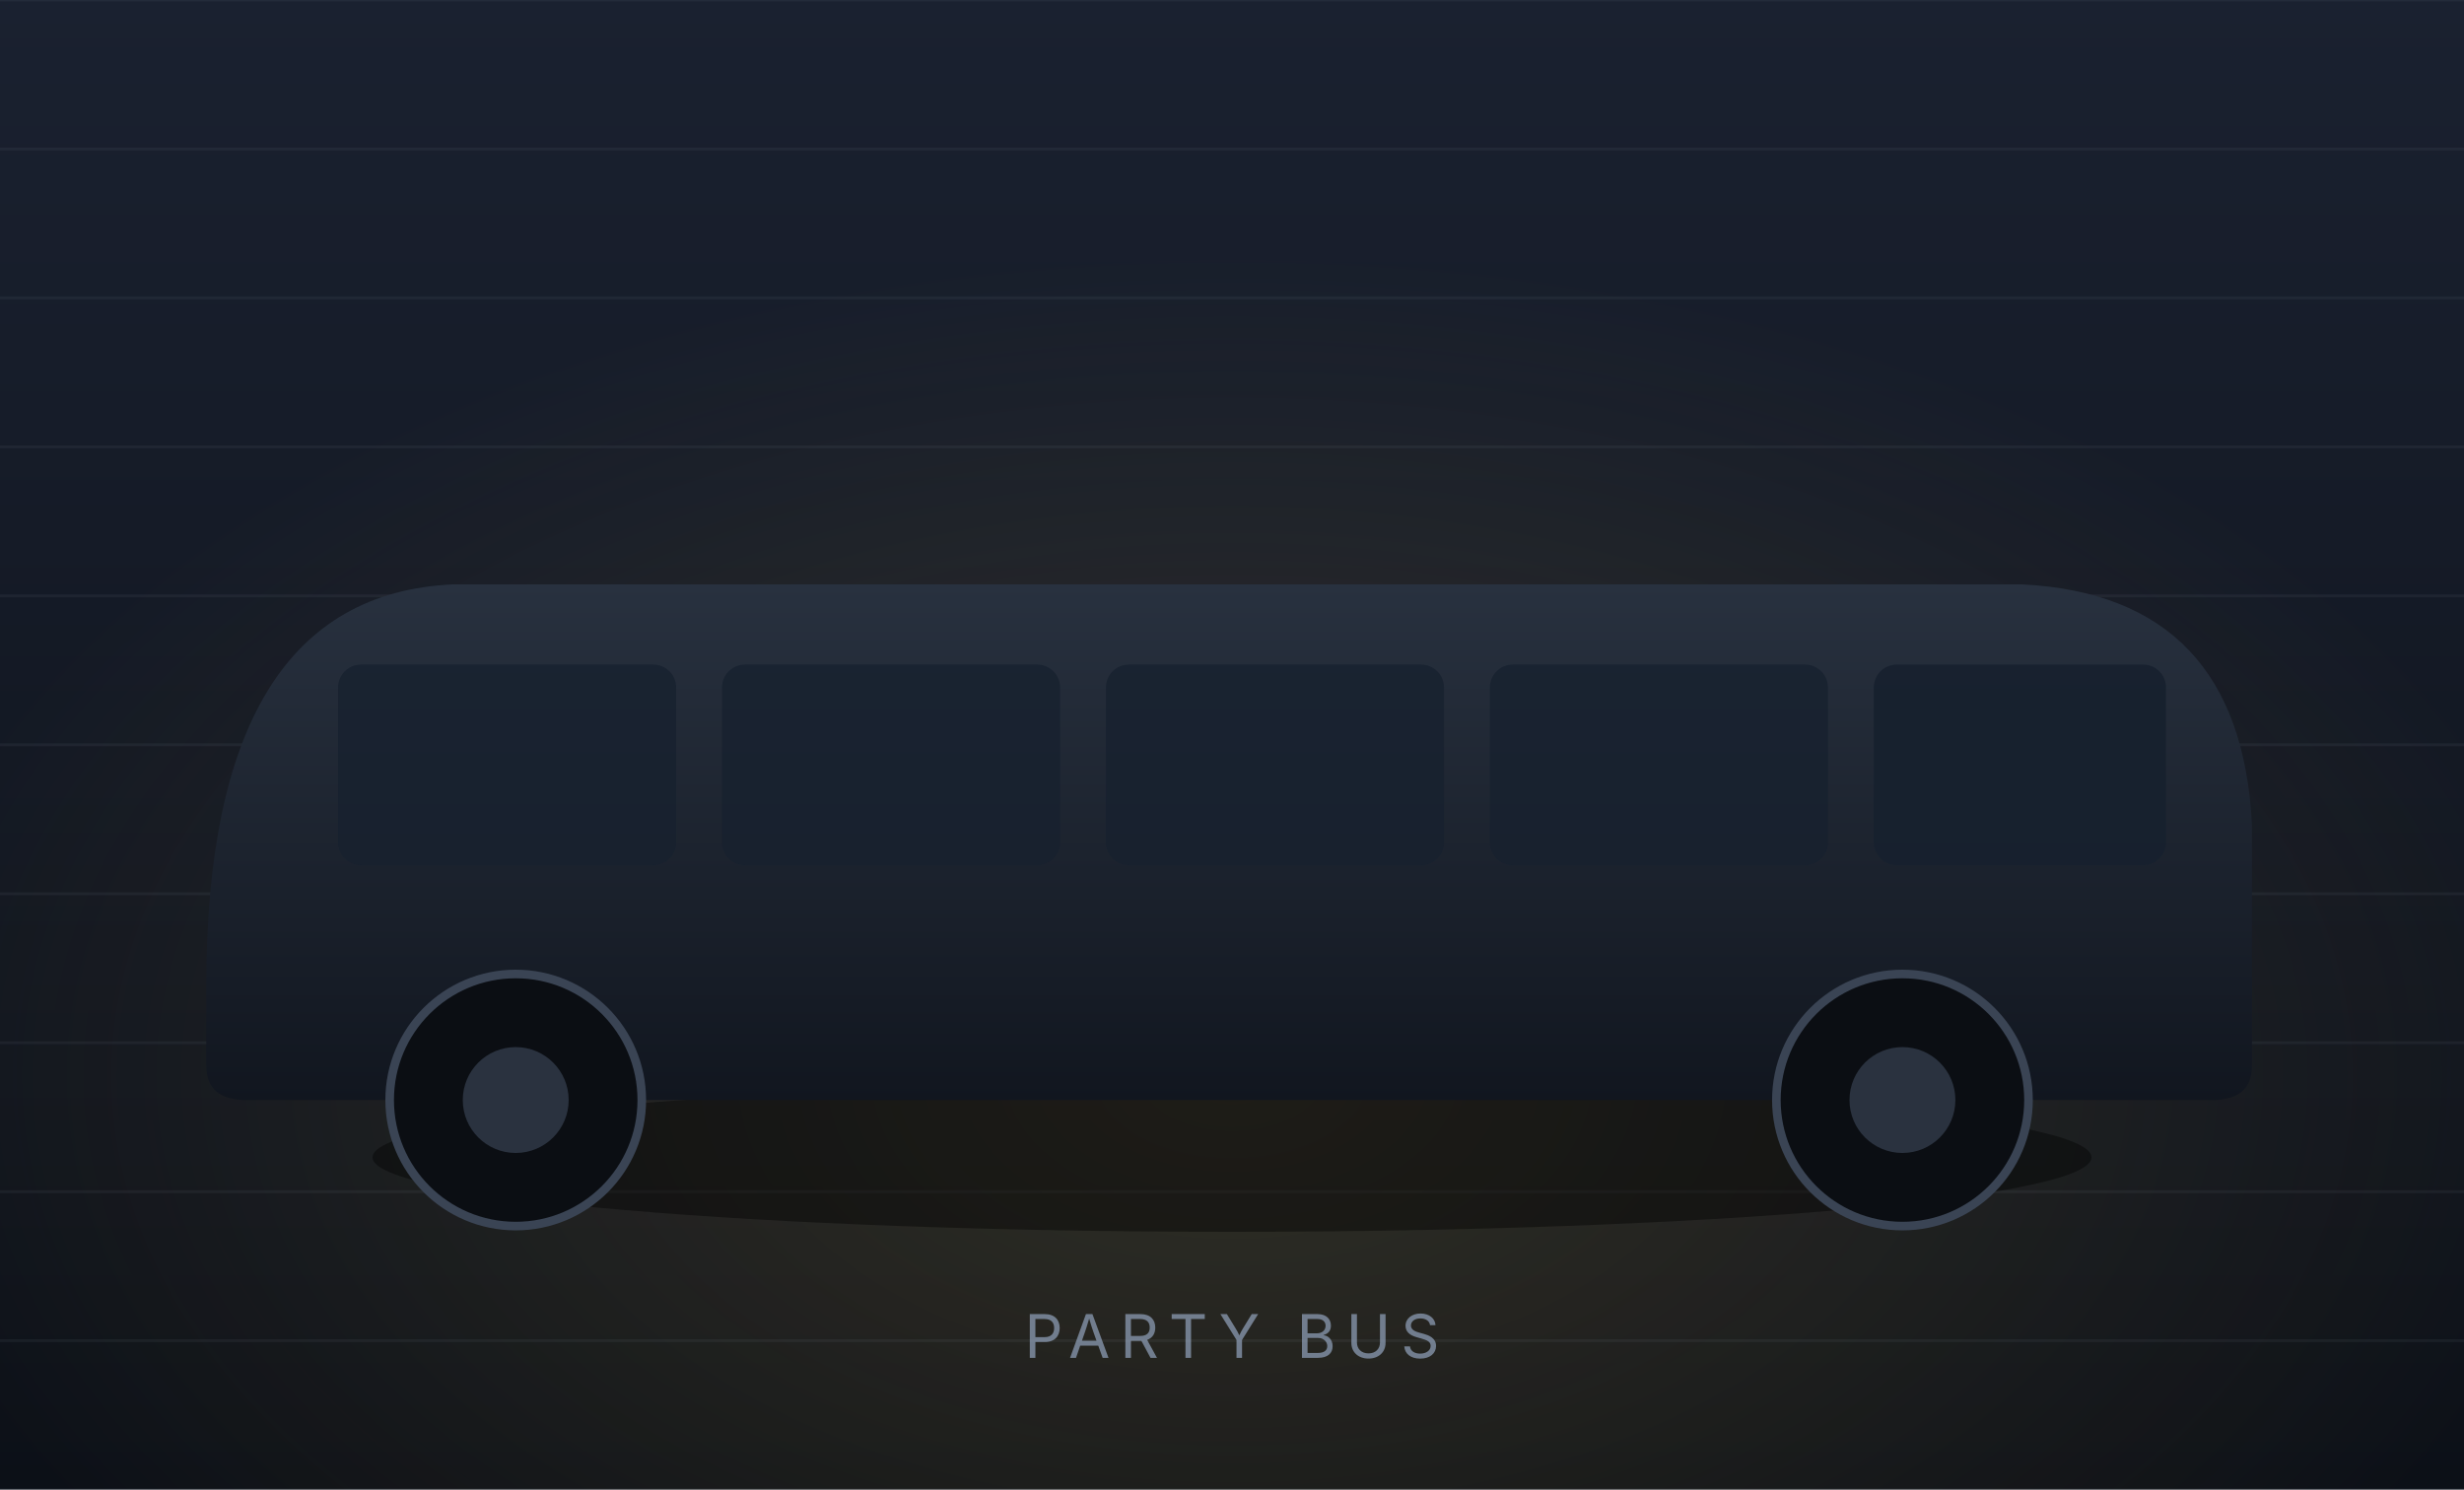
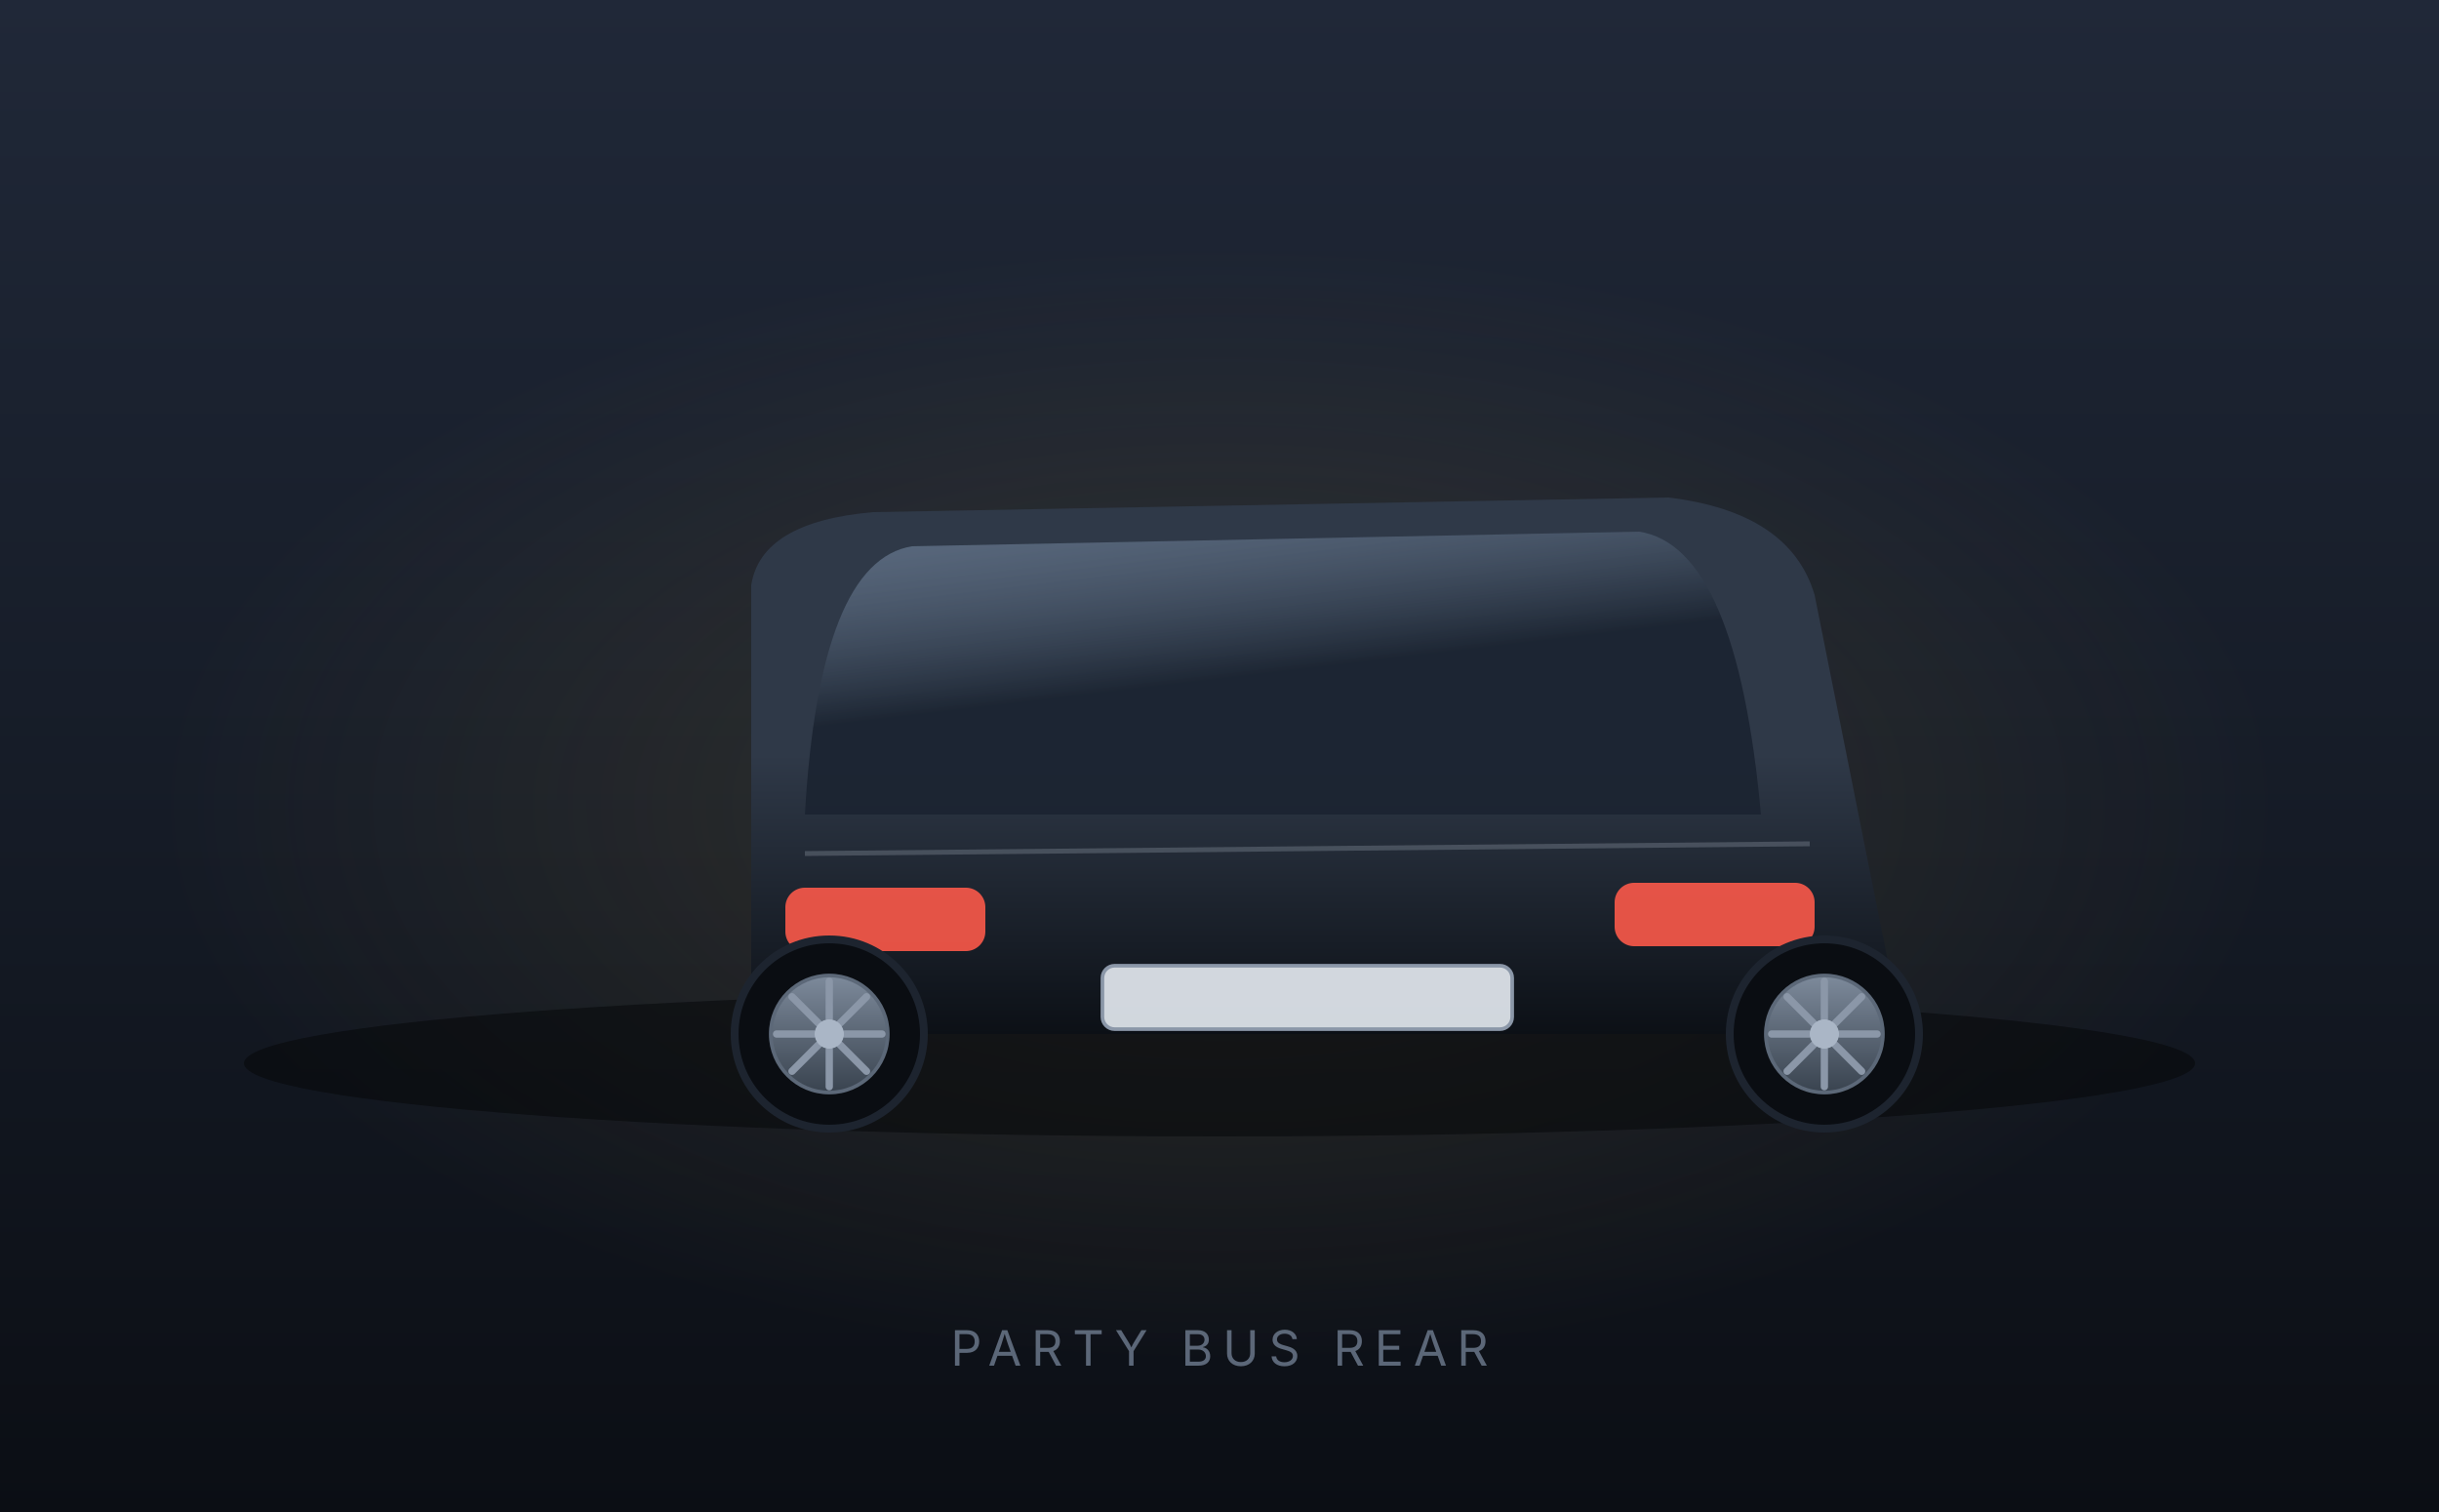
- <svg xmlns="http://www.w3.org/2000/svg" viewBox="0 0 860 520" width="860" height="520" role="img" aria-label="party bus">
+ <svg xmlns="http://www.w3.org/2000/svg" viewBox="0 0 1000 620" width="1000" height="620" role="img" aria-label="party bus rear">
  <defs>
    <linearGradient id="bg" x1="0" y1="0" x2="0" y2="1">
-       <stop offset="0%" stop-color="#1a2130" />
-       <stop offset="100%" stop-color="#0c1017" />
+       <stop offset="0%" stop-color="#202838" />
+       <stop offset="55%" stop-color="#151b26" />
+       <stop offset="100%" stop-color="#0b0e14" />
    </linearGradient>
    <linearGradient id="body" x1="0" y1="0" x2="0" y2="1">
-       <stop offset="0%" stop-color="#28313f" />
-       <stop offset="100%" stop-color="#11161f" />
+       <stop offset="0%" stop-color="#2f3948" />
+       <stop offset="48%" stop-color="#2f3948" />
+       <stop offset="100%" stop-color="#0c1016" />
    </linearGradient>
-     <radialGradient id="glow" cx="50%" cy="72%" r="55%">
-       <stop offset="0%" stop-color="#e6bf57" stop-opacity="0.16" />
+     <linearGradient id="roof" x1="0" y1="0" x2="0" y2="1">
+       <stop offset="0%" stop-color="#ffffff" stop-opacity="0.16" />
+       <stop offset="100%" stop-color="#ffffff" stop-opacity="0" />
+     </linearGradient>
+     <linearGradient id="glass" x1="0" y1="0" x2="0.4" y2="1">
+       <stop offset="0%" stop-color="#7f93ad" stop-opacity="0.55" />
+       <stop offset="60%" stop-color="#1b2431" stop-opacity="0.95" />
+     </linearGradient>
+     <linearGradient id="rim" x1="0" y1="0" x2="0" y2="1">
+       <stop offset="0%" stop-color="#7d8a9b" />
+       <stop offset="100%" stop-color="#39434f" />
+     </linearGradient>
+     <linearGradient id="leather" x1="0" y1="0" x2="0" y2="1">
+       <stop offset="0%" stop-color="#26303d" />
+       <stop offset="100%" stop-color="#151c26" />
+     </linearGradient>
+     <radialGradient id="pool" cx="50%" cy="50%" r="50%">
+       <stop offset="0%" stop-color="#e6bf57" stop-opacity="0.14" />
      <stop offset="100%" stop-color="#e6bf57" stop-opacity="0" />
    </radialGradient>
  </defs>
-   <rect width="860" height="520" fill="url(#bg)" />
-   <rect width="860" height="520" fill="url(#glow)" />
-   <g opacity="0.07" stroke="#9fb0c8" stroke-width="1">
-     <line x1="0" y1="0" x2="860" y2="0" />
-     <line x1="0" y1="52" x2="860" y2="52" />
-     <line x1="0" y1="104" x2="860" y2="104" />
-     <line x1="0" y1="156" x2="860" y2="156" />
-     <line x1="0" y1="208" x2="860" y2="208" />
-     <line x1="0" y1="260" x2="860" y2="260" />
-     <line x1="0" y1="312" x2="860" y2="312" />
-     <line x1="0" y1="364" x2="860" y2="364" />
-     <line x1="0" y1="416" x2="860" y2="416" />
-     <line x1="0" y1="468" x2="860" y2="468" />
-     <line x1="0" y1="520" x2="860" y2="520" />
+   <rect width="1000" height="620" fill="url(#bg)" />
+   <ellipse cx="500" cy="330" rx="430" ry="230" fill="url(#pool)" />
+   <ellipse cx="500" cy="436" rx="400" ry="30" fill="#05070a" opacity="0.55" />
+   <path d="M308 424 L308 240 Q312 214 358 210 L684 204              Q734 210 744 244 L780 424 Z" fill="url(#body)" />
+   <path d="M330 334 Q336 230 374 224 L672 218              Q712 224 722 334 Z" fill="url(#glass)" />
+   <rect x="322" y="364" width="82" height="26" rx="8" fill="#ff5a4a" opacity="0.88" />
+   <rect x="662" y="362" width="82" height="26" rx="8" fill="#ff5a4a" opacity="0.88" />
+   <rect x="452" y="396" width="168" height="26" rx="5" fill="#e7ecf3" opacity="0.9" />
+   <rect x="452" y="396" width="168" height="26" rx="5" fill="none" stroke="#8b97a8" stroke-width="1.5" />
+   <path d="M330 350 L742 346" stroke="#c9d3e0" stroke-width="2" opacity="0.22" />
+   <g>
+     <circle cx="340" cy="424" r="40" fill="#0a0d12" />
+     <circle cx="340" cy="424" r="38.8" fill="none" stroke="#1d242f" stroke-width="3.2" />
+     <circle cx="340" cy="424" r="24" fill="url(#rim)" />
+     <circle cx="340" cy="424" r="24" fill="none" stroke="#5c6878" stroke-width="1.5" />
+     <line x1="346.4" y1="424" x2="361.6" y2="424" stroke="#8b97a8" stroke-width="3" stroke-linecap="round" />
+     <line x1="344.525" y1="428.525" x2="355.274" y2="439.274" stroke="#8b97a8" stroke-width="3" stroke-linecap="round" />
+     <line x1="340" y1="430.4" x2="340" y2="445.6" stroke="#8b97a8" stroke-width="3" stroke-linecap="round" />
+     <line x1="335.475" y1="428.525" x2="324.726" y2="439.274" stroke="#8b97a8" stroke-width="3" stroke-linecap="round" />
+     <line x1="333.6" y1="424" x2="318.4" y2="424" stroke="#8b97a8" stroke-width="3" stroke-linecap="round" />
+     <line x1="335.475" y1="419.475" x2="324.726" y2="408.726" stroke="#8b97a8" stroke-width="3" stroke-linecap="round" />
+     <line x1="340" y1="417.6" x2="340" y2="402.4" stroke="#8b97a8" stroke-width="3" stroke-linecap="round" />
+     <line x1="344.525" y1="419.475" x2="355.274" y2="408.726" stroke="#8b97a8" stroke-width="3" stroke-linecap="round" />
+     <circle cx="340" cy="424" r="6" fill="#aab6c6" />
  </g>
-   <ellipse cx="430" cy="404" rx="300" ry="26" fill="#000" opacity="0.4" />
-   <g transform="translate(0,28)">
-     <path d="M72 316 Q72 180 158 176 L706 176 Q782 180 786 260 L786 344 Q786 356 772 356 L86 356 Q72 356 72 344 Z" fill="url(#body)" />
-     <rect x="118" y="204" width="118" height="70" rx="8" fill="#16202e" opacity="0.8" />
-     <rect x="252" y="204" width="118" height="70" rx="8" fill="#16202e" opacity="0.8" />
-     <rect x="386" y="204" width="118" height="70" rx="8" fill="#16202e" opacity="0.8" />
-     <rect x="520" y="204" width="118" height="70" rx="8" fill="#16202e" opacity="0.8" />
-     <rect x="654" y="204" width="102" height="70" rx="8" fill="#16202e" opacity="0.9" />
-     <circle cx="180" cy="356" r="44" fill="#0b0e13" stroke="#3a4454" stroke-width="3" />
-     <circle cx="180" cy="356" r="18.48" fill="#2a323f" />
-     <circle cx="664" cy="356" r="44" fill="#0b0e13" stroke="#3a4454" stroke-width="3" />
-     <circle cx="664" cy="356" r="18.48" fill="#2a323f" />
+   <g>
+     <circle cx="748" cy="424" r="40" fill="#0a0d12" />
+     <circle cx="748" cy="424" r="38.8" fill="none" stroke="#1d242f" stroke-width="3.2" />
+     <circle cx="748" cy="424" r="24" fill="url(#rim)" />
+     <circle cx="748" cy="424" r="24" fill="none" stroke="#5c6878" stroke-width="1.5" />
+     <line x1="754.4" y1="424" x2="769.6" y2="424" stroke="#8b97a8" stroke-width="3" stroke-linecap="round" />
+     <line x1="752.525" y1="428.525" x2="763.274" y2="439.274" stroke="#8b97a8" stroke-width="3" stroke-linecap="round" />
+     <line x1="748" y1="430.4" x2="748" y2="445.6" stroke="#8b97a8" stroke-width="3" stroke-linecap="round" />
+     <line x1="743.475" y1="428.525" x2="732.726" y2="439.274" stroke="#8b97a8" stroke-width="3" stroke-linecap="round" />
+     <line x1="741.6" y1="424" x2="726.4" y2="424" stroke="#8b97a8" stroke-width="3" stroke-linecap="round" />
+     <line x1="743.475" y1="419.475" x2="732.726" y2="408.726" stroke="#8b97a8" stroke-width="3" stroke-linecap="round" />
+     <line x1="748" y1="417.6" x2="748" y2="402.4" stroke="#8b97a8" stroke-width="3" stroke-linecap="round" />
+     <line x1="752.525" y1="419.475" x2="763.274" y2="408.726" stroke="#8b97a8" stroke-width="3" stroke-linecap="round" />
+     <circle cx="748" cy="424" r="6" fill="#aab6c6" />
  </g>
-   <text x="430" y="474" text-anchor="middle" font-family="system-ui,-apple-system,Segoe UI,sans-serif" font-size="21" letter-spacing="3.5" fill="#8fa0b8" opacity="0.72">PARTY BUS</text>
+   <text x="500" y="560" text-anchor="middle" font-family="system-ui,-apple-system,Segoe UI,sans-serif" font-size="20" letter-spacing="4" fill="#8fa0b8" opacity="0.6">PARTY BUS REAR</text>
</svg>
